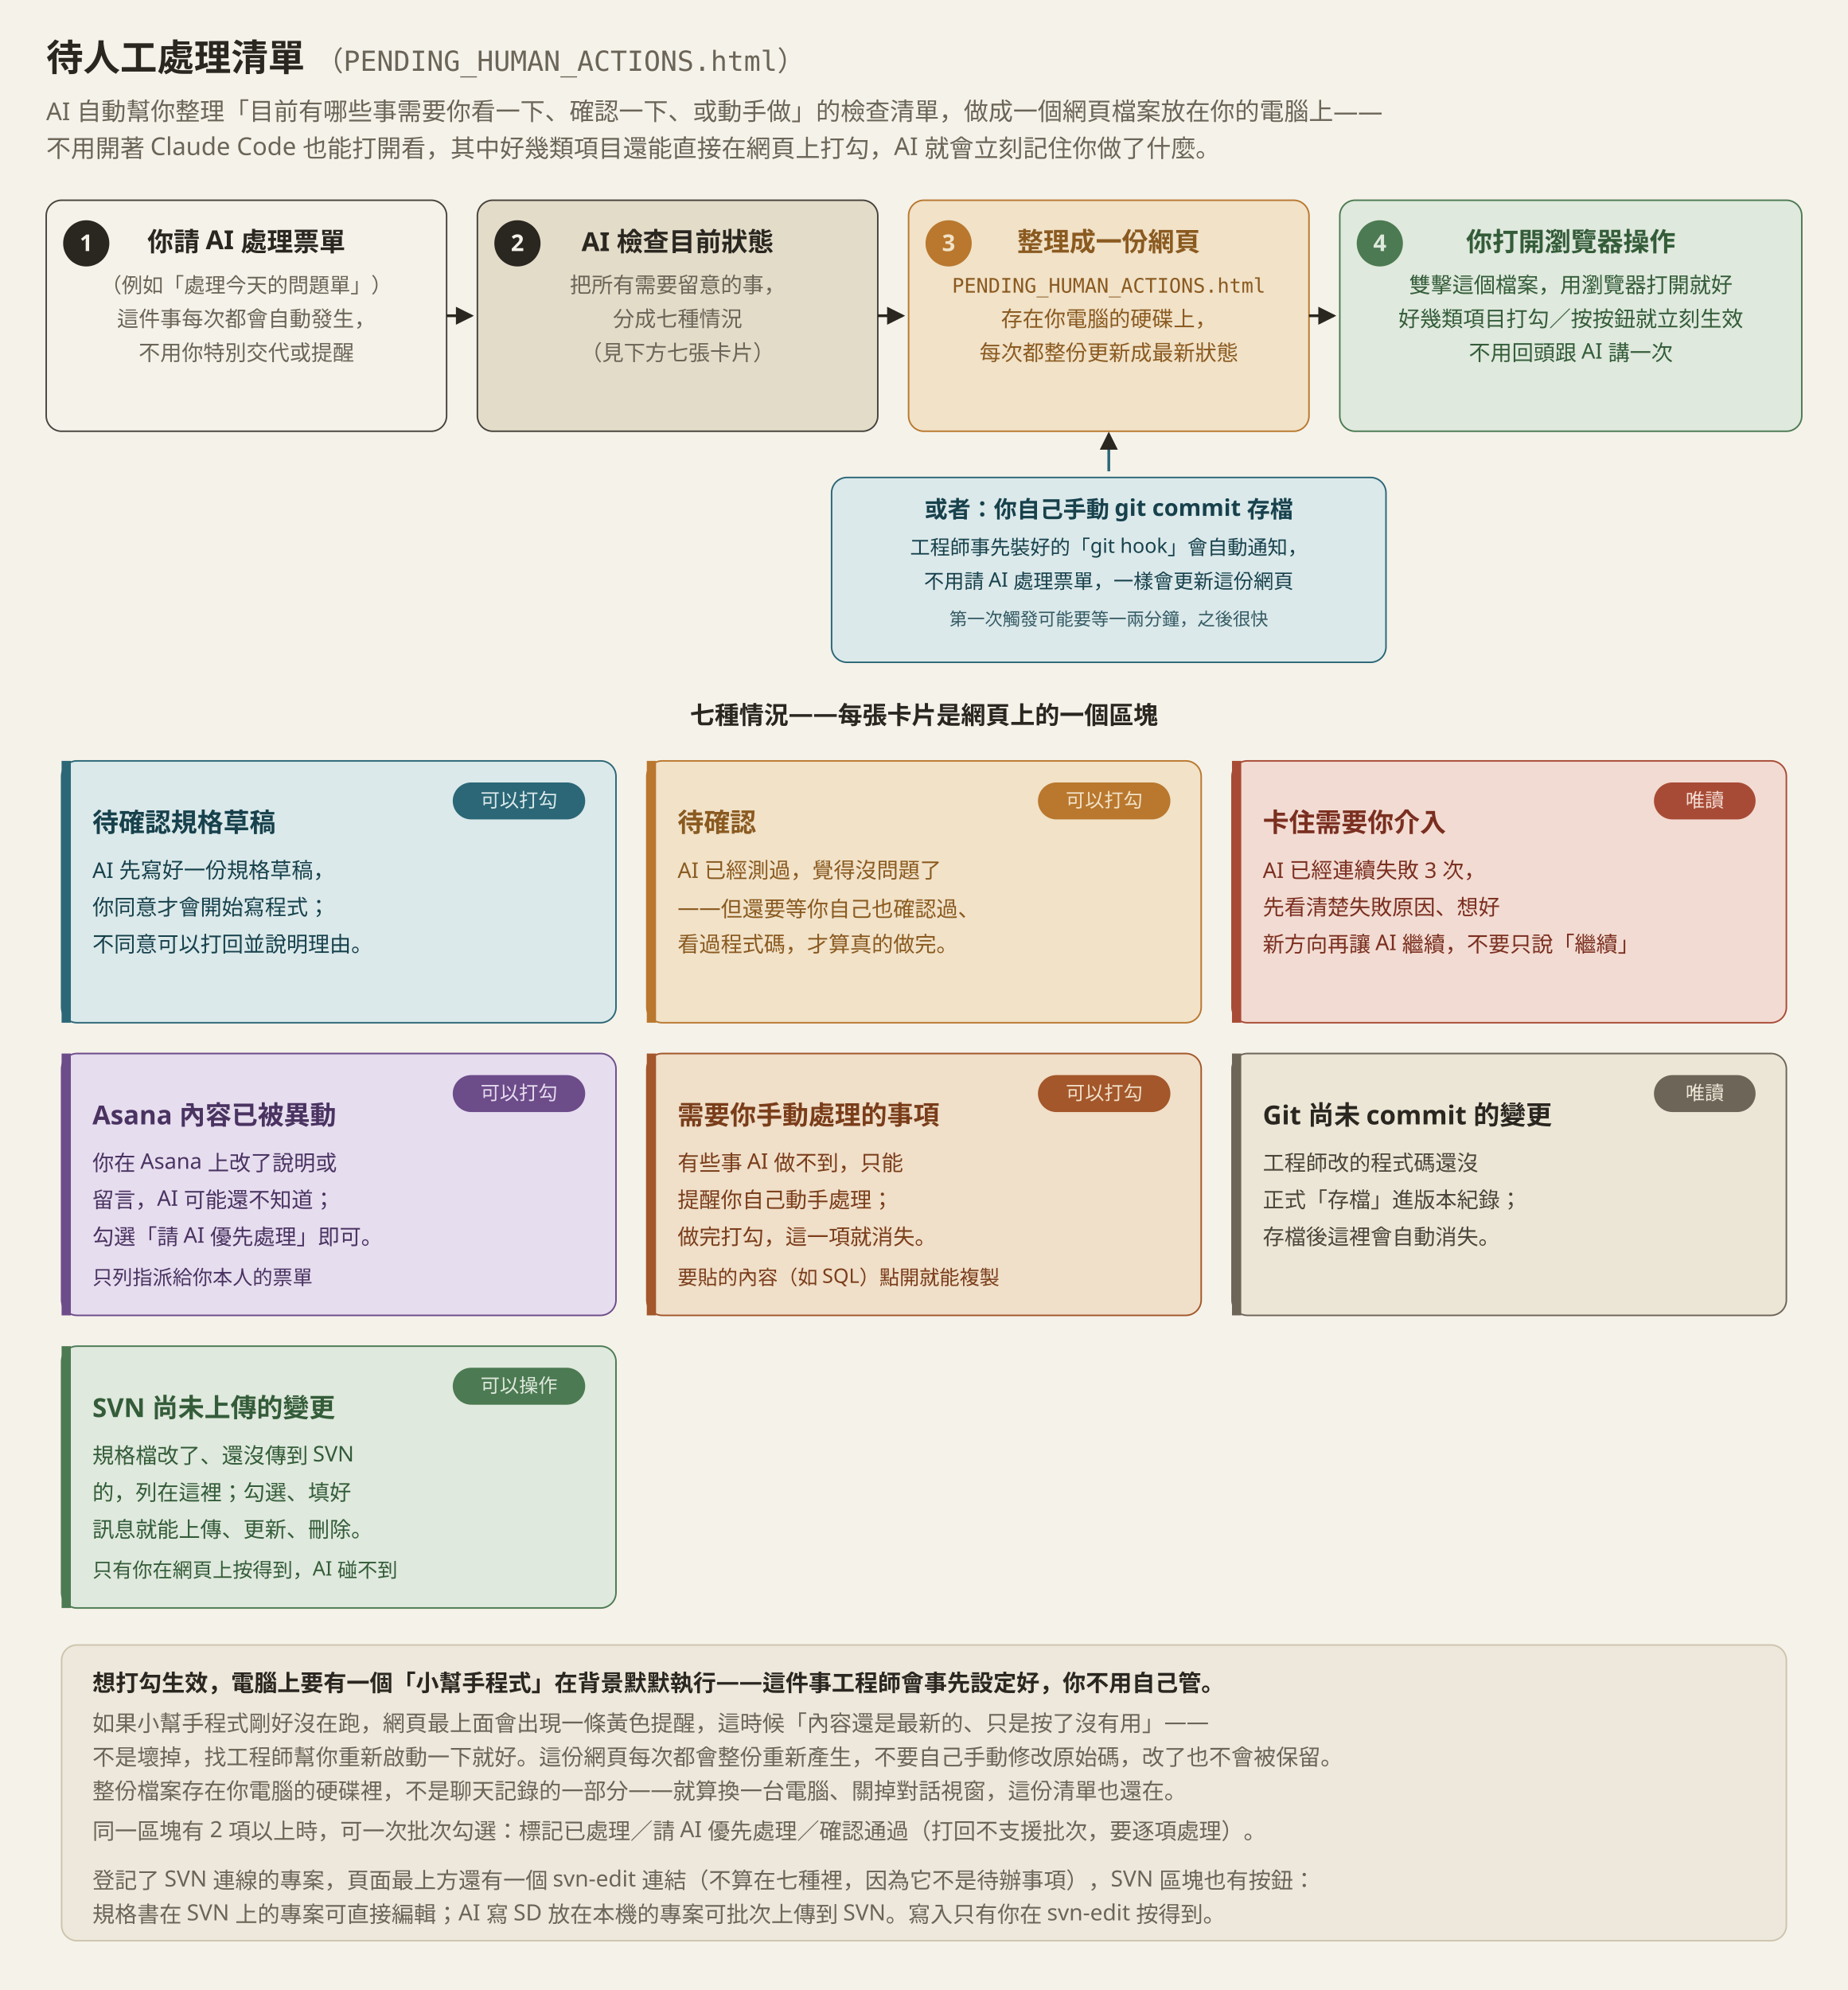
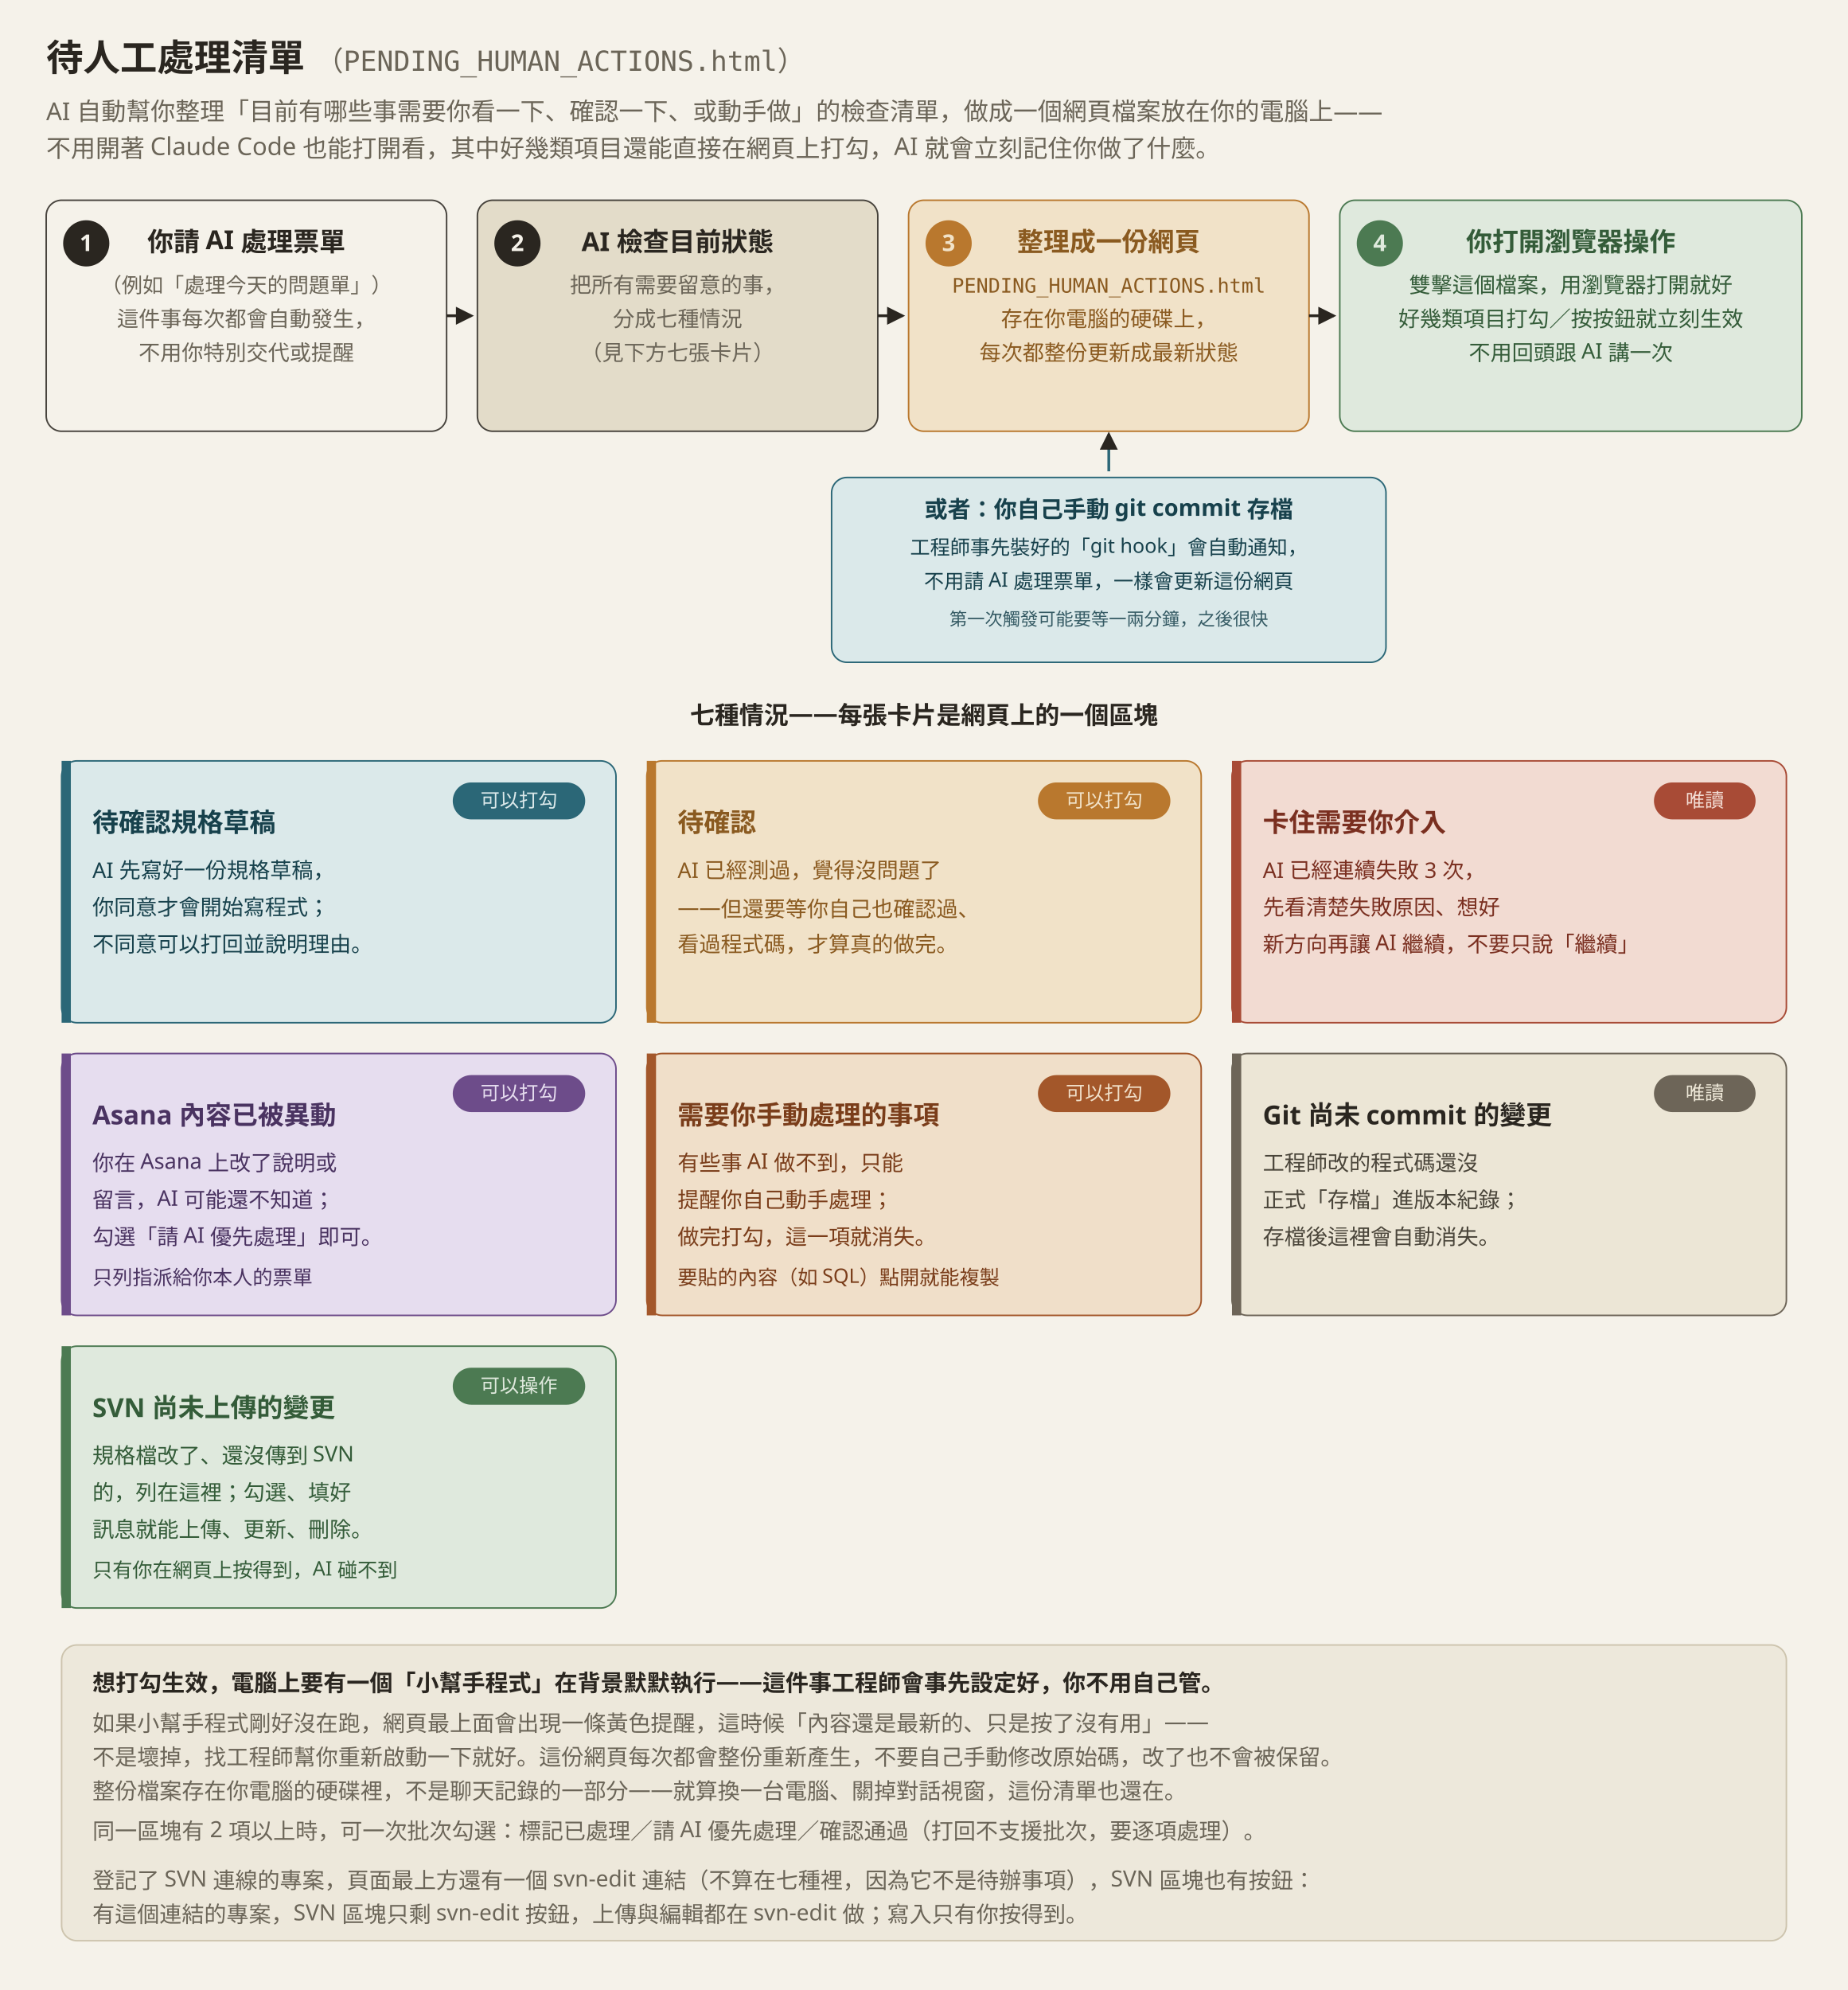
<svg xmlns="http://www.w3.org/2000/svg" viewBox="0 0 1200 1292" role="img" aria-label="待人工處理清單 PENDING_HUMAN_ACTIONS.html 說明圖：這是一份 AI 自動幫你整理「目前有哪些事需要你看一下、確認一下、或動手做」的檢查清單，存成一個網頁檔案放在你的電腦上，不用開著 Claude Code 也能打開看，部分項目還能直接在網頁上打勾生效。流程：你請 AI 處理票單時，AI 會自動檢查目前狀態，把需要你注意的事分成七種情況，整理成這份網頁，你打開瀏覽器就能操作；另一個觸發方式是你自己手動 git commit 存檔，工程師事先裝好的 git hook 會自動通知，不用請 AI 處理票單也會把這份網頁更新成最新狀態，只是第一次觸發可能要等一兩分鐘，之後每次都很快。七種情況：待確認規格草稿（AI寫好需求規格草稿等你同意或退回，可打勾，只有少數專案會用到）、待確認（AI測過覺得沒問題但還要你自己也確認過才算真的做完，可打勾）、卡住需要你介入（AI試了很多次都沒成功需要你直接告訴AI怎麼做，唯讀）、Asana內容已被異動（你在Asana上改了說明或留言AI可能還不知道，只列指派給你本人的票單，可以勾選請AI優先處理，不會馬上執行但不會忘記）、需要你手動處理的事項（有些事AI做不到只能提醒你自己做，要貼上執行的內容如SQL會收在這項底下，點開可複製，做完打勾這項就消失，可打勾）、Git尚未commit的變更（工程師改的程式碼還沒正式存檔提醒你請工程師存檔，唯讀）、SVN尚未上傳的變更（規格檔改了還沒傳到SVN遠端，勾選並填寫訊息就能上傳、更新、刪除，只有你在網頁上按得到、AI碰不到，可操作）。要打勾生效，電腦上要有一個小幫手程式在背景執行，工程師會事先設定好；沒開的話網頁上方會出現提醒，內容仍然是最新的，只是按了沒有用。另外，規格書放在 SVN 上的專案，頁面最上方還有一個編輯 SVN 上的規格書連結（不算在七種情況裡，因為它不是待辦事項），點下去會打開 svn-edit，用 Word 或 Excel 直接改 SVN 上的規格書；AI 自己撰寫 SD 放在本機的專案不會出現這個連結。">
  <defs>
    <marker id="paArrow" viewBox="0 0 10 10" refX="8.5" refY="5" markerWidth="6.5" markerHeight="6.5" orient="auto-start-reverse">
      <path d="M0,0 L10,5 L0,10 z" fill="#2a2620" />
    </marker>
  </defs>
  <rect x="0" y="0" width="1200" height="1292" fill="#f5f2ea" />
  <g font-family="'Noto Sans TC',sans-serif">
    <text x="30" y="46" font-size="24" font-weight="700" fill="#2a2620">待人工處理清單</text>
    <text x="205" y="46" font-family="'IBM Plex Mono',monospace" font-size="18" fill="#6b6558">（PENDING_HUMAN_ACTIONS.html）</text>
    <text x="30" y="78" font-size="16" fill="#6b6558">AI 自動幫你整理「目前有哪些事需要你看一下、確認一下、或動手做」的檢查清單，做成一個網頁檔案放在你的電腦上——</text>
    <text x="30" y="102" font-size="16" fill="#6b6558">不用開著 Claude Code 也能打開看，其中好幾類項目還能直接在網頁上打勾，AI 就會立刻記住你做了什麼。</text>
  </g>
  <g font-family="'Noto Sans TC',sans-serif">
    <rect x="30" y="130" width="260" height="150" rx="10" fill="none" stroke="#2a2620" stroke-opacity="0.85" />
    <circle cx="56" cy="158" r="15" fill="#2a2620" />
    <text x="56" y="163" text-anchor="middle" font-weight="700" font-size="15" fill="#f5f2ea">1</text>
    <text x="160" y="163" text-anchor="middle" font-size="17" font-weight="700" fill="#2a2620">你請 AI 處理票單</text>
    <text x="160" y="190" text-anchor="middle" font-size="13.5" fill="#6b6558">（例如「處理今天的問題單」）</text>
    <text x="160" y="212" text-anchor="middle" font-size="14" fill="#6b6558">這件事每次都會自動發生，</text>
    <text x="160" y="234" text-anchor="middle" font-size="14" fill="#6b6558">不用你特別交代或提醒</text>
    <rect x="310" y="130" width="260" height="150" rx="10" fill="#e3dcc9" stroke="#2a2620" stroke-opacity="0.85" />
    <circle cx="336" cy="158" r="15" fill="#2a2620" />
    <text x="336" y="163" text-anchor="middle" font-weight="700" font-size="15" fill="#f5f2ea">2</text>
    <text x="440" y="163" text-anchor="middle" font-size="17" font-weight="700" fill="#2a2620">AI 檢查目前狀態</text>
    <text x="440" y="190" text-anchor="middle" font-size="14" fill="#6b6558">把所有需要留意的事，</text>
    <text x="440" y="212" text-anchor="middle" font-size="14" fill="#6b6558">分成七種情況</text>
    <text x="440" y="234" text-anchor="middle" font-size="14" fill="#6b6558">（見下方七張卡片）</text>
    <rect x="590" y="130" width="260" height="150" rx="10" fill="#f1e2c8" stroke="#b9782e" />
    <circle cx="616" cy="158" r="15" fill="#b9782e" />
    <text x="616" y="163" text-anchor="middle" font-weight="700" font-size="15" fill="#f1e2c8">3</text>
    <text x="720" y="163" text-anchor="middle" font-size="17" font-weight="700" fill="#8a5a20">整理成一份網頁</text>
    <text x="720" y="190" text-anchor="middle" font-family="'IBM Plex Mono',monospace" font-size="13" fill="#8a5a20">PENDING_HUMAN_ACTIONS.html</text>
    <text x="720" y="212" text-anchor="middle" font-size="14" fill="#8a5a20">存在你電腦的硬碟上，</text>
    <text x="720" y="234" text-anchor="middle" font-size="14" fill="#8a5a20">每次都整份更新成最新狀態</text>
    <rect x="870" y="130" width="300" height="150" rx="10" fill="#dfe9dd" stroke="#4c7a52" />
    <circle cx="896" cy="158" r="15" fill="#4c7a52" />
    <text x="896" y="163" text-anchor="middle" font-weight="700" font-size="15" fill="#dfe9dd">4</text>
    <text x="1020" y="163" text-anchor="middle" font-size="17" font-weight="700" fill="#345c39">你打開瀏覽器操作</text>
    <text x="1020" y="190" text-anchor="middle" font-size="14" fill="#345c39">雙擊這個檔案，用瀏覽器打開就好</text>
    <text x="1020" y="212" text-anchor="middle" font-size="14" fill="#345c39">好幾類項目打勾／按按鈕就立刻生效</text>
    <text x="1020" y="234" text-anchor="middle" font-size="14" fill="#345c39">不用回頭跟 AI 講一次</text>
  </g>
  <line x1="290" y1="205" x2="306" y2="205" stroke="#2a2620" stroke-width="1.8" marker-end="url(#paArrow)" />
  <line x1="570" y1="205" x2="586" y2="205" stroke="#2a2620" stroke-width="1.8" marker-end="url(#paArrow)" />
  <line x1="850" y1="205" x2="866" y2="205" stroke="#2a2620" stroke-width="1.8" marker-end="url(#paArrow)" />
  <line x1="720" y1="306" x2="720" y2="282" stroke="#2b6777" stroke-width="1.8" marker-end="url(#paArrow)" />
  <g font-family="'Noto Sans TC',sans-serif">
    <rect x="540" y="310" width="360" height="120" rx="10" fill="#dbe9ea" stroke="#2b6777" />
    <text x="720" y="336" text-anchor="middle" font-size="15" font-weight="700" fill="#17414c">或者：你自己手動 git commit 存檔</text>
    <text x="720" y="360" text-anchor="middle" font-size="13" fill="#17414c">工程師事先裝好的「git hook」會自動通知，</text>
    <text x="720" y="382" text-anchor="middle" font-size="13" fill="#17414c">不用請 AI 處理票單，一樣會更新這份網頁</text>
    <text x="720" y="406" text-anchor="middle" font-size="11.5" fill="#17414c" opacity="0.85">第一次觸發可能要等一兩分鐘，之後很快</text>
  </g>
  <text x="600" y="470" text-anchor="middle" font-family="'Noto Sans TC',sans-serif" font-size="16" font-weight="700" fill="#2a2620">七種情況——每張卡片是網頁上的一個區塊</text>
  <g font-family="'Noto Sans TC',sans-serif">
    <rect x="40" y="494" width="360" height="170" rx="10" fill="#dbe9ea" stroke="#2b6777" />
    <rect x="40" y="494" width="6" height="170" fill="#2b6777" />
    <rect x="294" y="508" width="86" height="24" rx="12" fill="#2b6777" />
    <text x="337" y="524" text-anchor="middle" font-size="12.5" fill="#dbe9ea">可以打勾</text>
    <text x="60" y="540" font-size="17" font-weight="700" fill="#17414c">待確認規格草稿</text>
    <text x="60" y="570" font-size="14" fill="#17414c">AI 先寫好一份規格草稿，</text>
    <text x="60" y="594" font-size="14" fill="#17414c">你同意才會開始寫程式；</text>
    <text x="60" y="618" font-size="14" fill="#17414c">不同意可以打回並說明理由。</text>
    <rect x="420" y="494" width="360" height="170" rx="10" fill="#f1e2c8" stroke="#b9782e" />
    <rect x="420" y="494" width="6" height="170" fill="#b9782e" />
    <rect x="674" y="508" width="86" height="24" rx="12" fill="#b9782e" />
    <text x="717" y="524" text-anchor="middle" font-size="12.5" fill="#f1e2c8">可以打勾</text>
    <text x="440" y="540" font-size="17" font-weight="700" fill="#8a5a20">待確認</text>
    <text x="440" y="570" font-size="14" fill="#8a5a20">AI 已經測過，覺得沒問題了</text>
    <text x="440" y="594" font-size="14" fill="#8a5a20">——但還要等你自己也確認過、</text>
    <text x="440" y="618" font-size="14" fill="#8a5a20">看過程式碼，才算真的做完。</text>
    <rect x="800" y="494" width="360" height="170" rx="10" fill="#f2dbd2" stroke="#a84b36" />
    <rect x="800" y="494" width="6" height="170" fill="#a84b36" />
    <rect x="1074" y="508" width="66" height="24" rx="12" fill="#a84b36" />
    <text x="1107" y="524" text-anchor="middle" font-size="12.5" fill="#f2dbd2">唯讀</text>
    <text x="820" y="540" font-size="17" font-weight="700" fill="#7a2f20">卡住需要你介入</text>
    <text x="820" y="570" font-size="14" fill="#7a2f20">AI 已經連續失敗 3 次，</text>
    <text x="820" y="594" font-size="14" fill="#7a2f20">先看清楚失敗原因、想好</text>
    <text x="820" y="618" font-size="14" fill="#7a2f20">新方向再讓 AI 繼續，不要只說「繼續」</text>
    <rect x="40" y="684" width="360" height="170" rx="10" fill="#e6ddef" stroke="#6d4c8a" />
    <rect x="40" y="684" width="6" height="170" fill="#6d4c8a" />
    <rect x="294" y="698" width="86" height="24" rx="12" fill="#6d4c8a" />
    <text x="337" y="714" text-anchor="middle" font-size="12.5" fill="#e6ddef">可以打勾</text>
    <text x="60" y="730" font-size="17" font-weight="700" fill="#4a3361">Asana 內容已被異動</text>
    <text x="60" y="760" font-size="14" fill="#4a3361">你在 Asana 上改了說明或</text>
    <text x="60" y="784" font-size="14" fill="#4a3361">留言，AI 可能還不知道；</text>
    <text x="60" y="808" font-size="14" fill="#4a3361">勾選「請 AI 優先處理」即可。</text>
    <text x="60" y="834" font-size="13" fill="#4a3361">只列指派給你本人的票單</text>
    <rect x="420" y="684" width="360" height="170" rx="10" fill="#f0dfc9" stroke="#a3572a" />
    <rect x="420" y="684" width="6" height="170" fill="#a3572a" />
    <rect x="674" y="698" width="86" height="24" rx="12" fill="#a3572a" />
    <text x="717" y="714" text-anchor="middle" font-size="12.5" fill="#f0dfc9">可以打勾</text>
    <text x="440" y="730" font-size="17" font-weight="700" fill="#7a3d1a">需要你手動處理的事項</text>
    <text x="440" y="760" font-size="14" fill="#7a3d1a">有些事 AI 做不到，只能</text>
    <text x="440" y="784" font-size="14" fill="#7a3d1a">提醒你自己動手處理；</text>
    <text x="440" y="808" font-size="14" fill="#7a3d1a">做完打勾，這一項就消失。</text>
    <text x="440" y="834" font-size="13" fill="#7a3d1a">要貼的內容（如 SQL）點開就能複製</text>
    <rect x="800" y="684" width="360" height="170" rx="10" fill="#ece6d6" stroke="#6d6558" />
    <rect x="800" y="684" width="6" height="170" fill="#6d6558" />
    <rect x="1074" y="698" width="66" height="24" rx="12" fill="#6d6558" />
    <text x="1107" y="714" text-anchor="middle" font-size="12.5" fill="#ece6d6">唯讀</text>
    <text x="820" y="730" font-size="17" font-weight="700" fill="#2a2620">Git 尚未 commit 的變更</text>
    <text x="820" y="760" font-size="14" fill="#4a453a">工程師改的程式碼還沒</text>
    <text x="820" y="784" font-size="14" fill="#4a453a">正式「存檔」進版本紀錄；</text>
    <text x="820" y="808" font-size="14" fill="#4a453a">存檔後這裡會自動消失。</text>
    <rect x="40" y="874" width="360" height="170" rx="10" fill="#dfe9dd" stroke="#4c7a52" />
    <rect x="40" y="874" width="6" height="170" fill="#4c7a52" />
    <rect x="294" y="888" width="86" height="24" rx="12" fill="#4c7a52" />
    <text x="337" y="904" text-anchor="middle" font-size="12.5" fill="#dfe9dd">可以操作</text>
    <text x="60" y="920" font-size="17" font-weight="700" fill="#345c39">SVN 尚未上傳的變更</text>
    <text x="60" y="950" font-size="14" fill="#345c39">規格檔改了、還沒傳到 SVN</text>
    <text x="60" y="974" font-size="14" fill="#345c39">的，列在這裡；勾選、填好</text>
    <text x="60" y="998" font-size="14" fill="#345c39">訊息就能上傳、更新、刪除。</text>
    <text x="60" y="1024" font-size="13" fill="#345c39">只有你在網頁上按得到，AI 碰不到</text>
  </g>
  <rect x="40" y="1068" width="1120" height="192" rx="10" fill="#ede8db" stroke="#cdc4ae" />
  <g font-family="'Noto Sans TC',sans-serif">
    <text x="60" y="1098" font-size="15" font-weight="700" fill="#2a2620">想打勾生效，電腦上要有一個「小幫手程式」在背景默默執行——這件事工程師會事先設定好，你不用自己管。</text>
    <text x="60" y="1124" font-size="14.5" fill="#6b6558">如果小幫手程式剛好沒在跑，網頁最上面會出現一條黃色提醒，這時候「內容還是最新的、只是按了沒有用」——</text>
    <text x="60" y="1146" font-size="14.5" fill="#6b6558">不是壞掉，找工程師幫你重新啟動一下就好。這份網頁每次都會整份重新產生，不要自己手動修改原始碼，改了也不會被保留。</text>
    <text x="60" y="1168" font-size="14.5" fill="#6b6558">整份檔案存在你電腦的硬碟裡，不是聊天記錄的一部分——就算換一台電腦、關掉對話視窗，這份清單也還在。</text>
    <text x="60" y="1194" font-size="14.5" fill="#6b6558">同一區塊有 2 項以上時，可一次批次勾選：標記已處理／請 AI 優先處理／確認通過（打回不支援批次，要逐項處理）。</text>
    <text x="60" y="1226" font-size="14.5" fill="#6b6558">登記了 SVN 連線的專案，頁面最上方還有一個 svn-edit 連結（不算在七種裡，因為它不是待辦事項），SVN 區塊也有按鈕：</text>
-     <text x="60" y="1248" font-size="14.5" fill="#6b6558">規格書在 SVN 上的專案可直接編輯；AI 寫 SD 放在本機的專案可批次上傳到 SVN。寫入只有你在 svn-edit 按得到。</text>
+     <text x="60" y="1248" font-size="14.5" fill="#6b6558">有這個連結的專案，SVN 區塊只剩 svn-edit 按鈕，上傳與編輯都在 svn-edit 做；寫入只有你按得到。</text>
  </g>
</svg>
